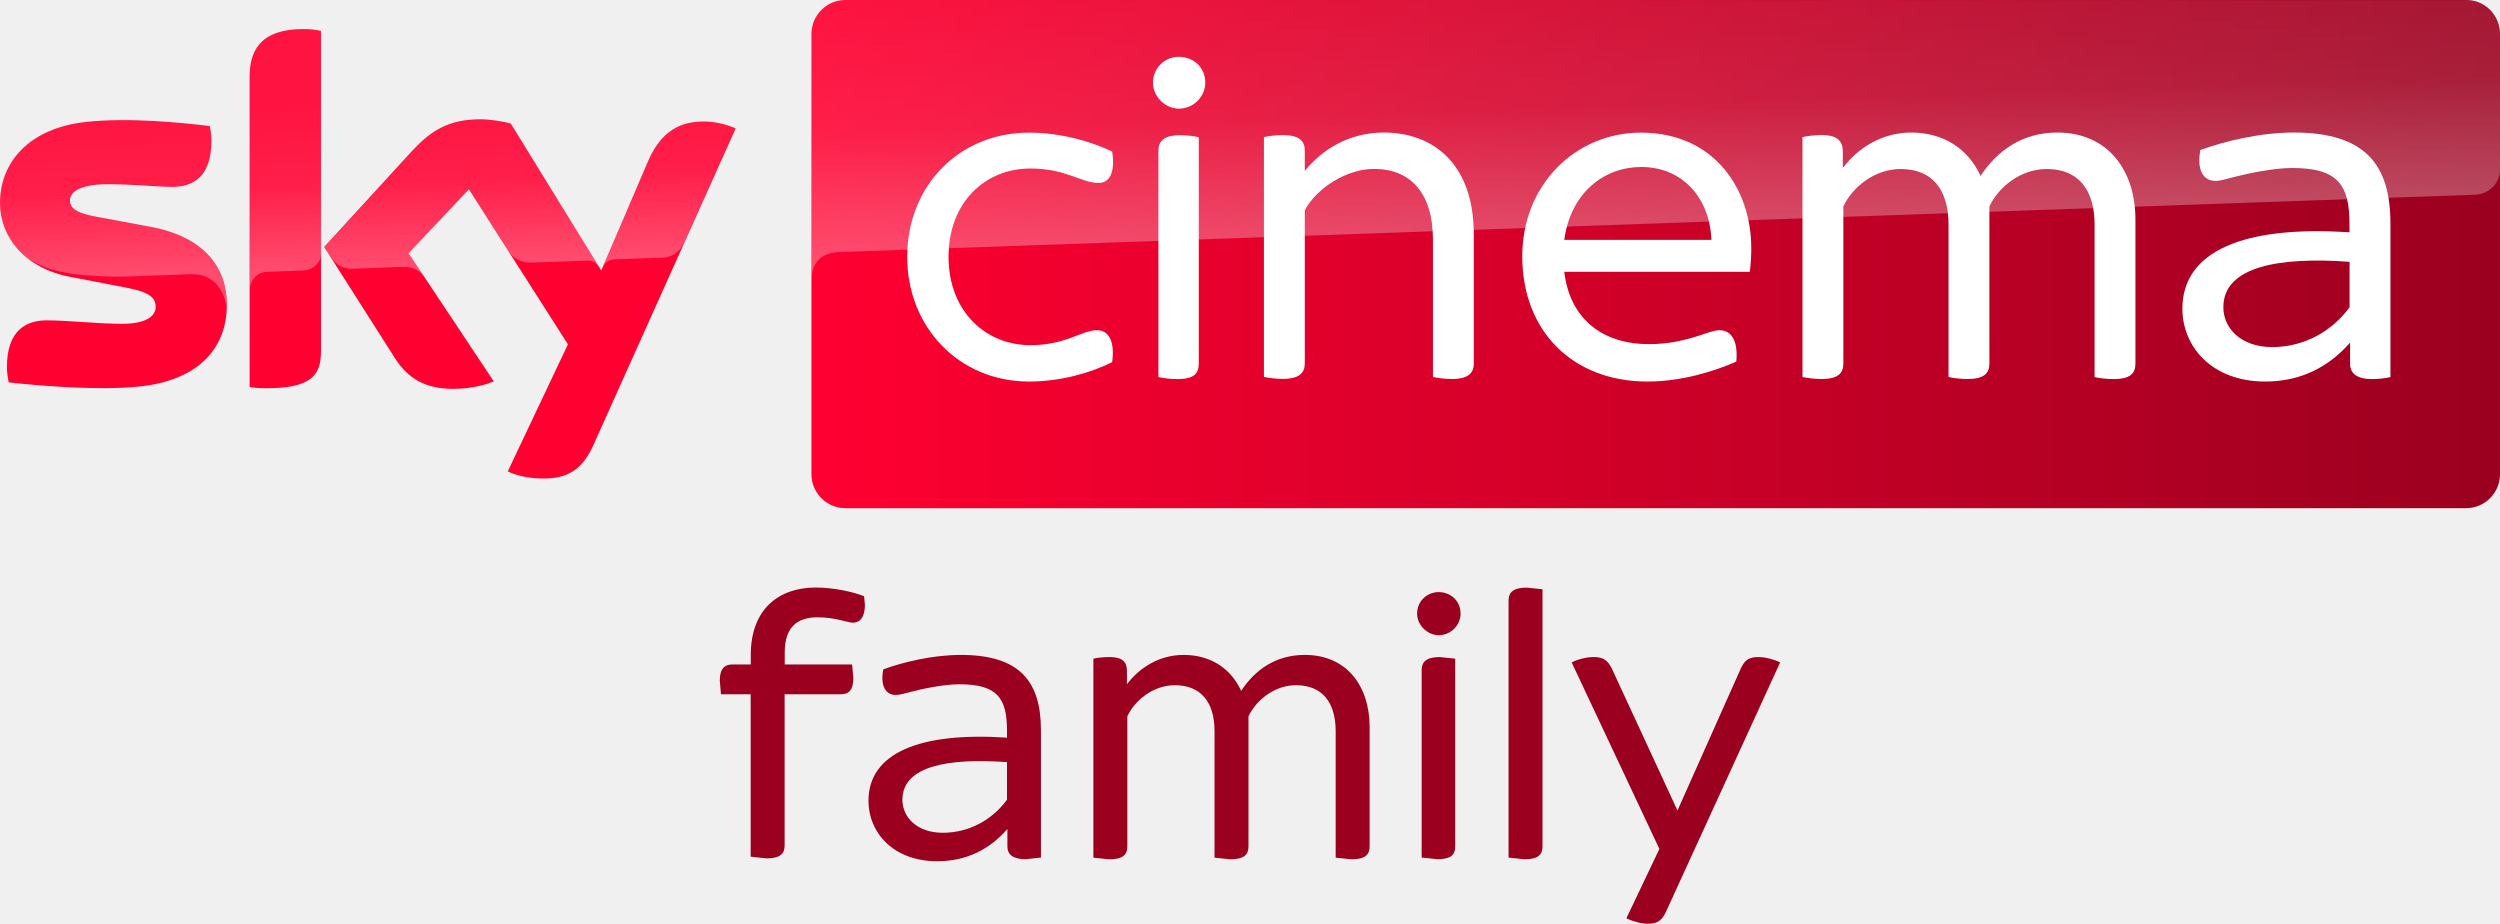
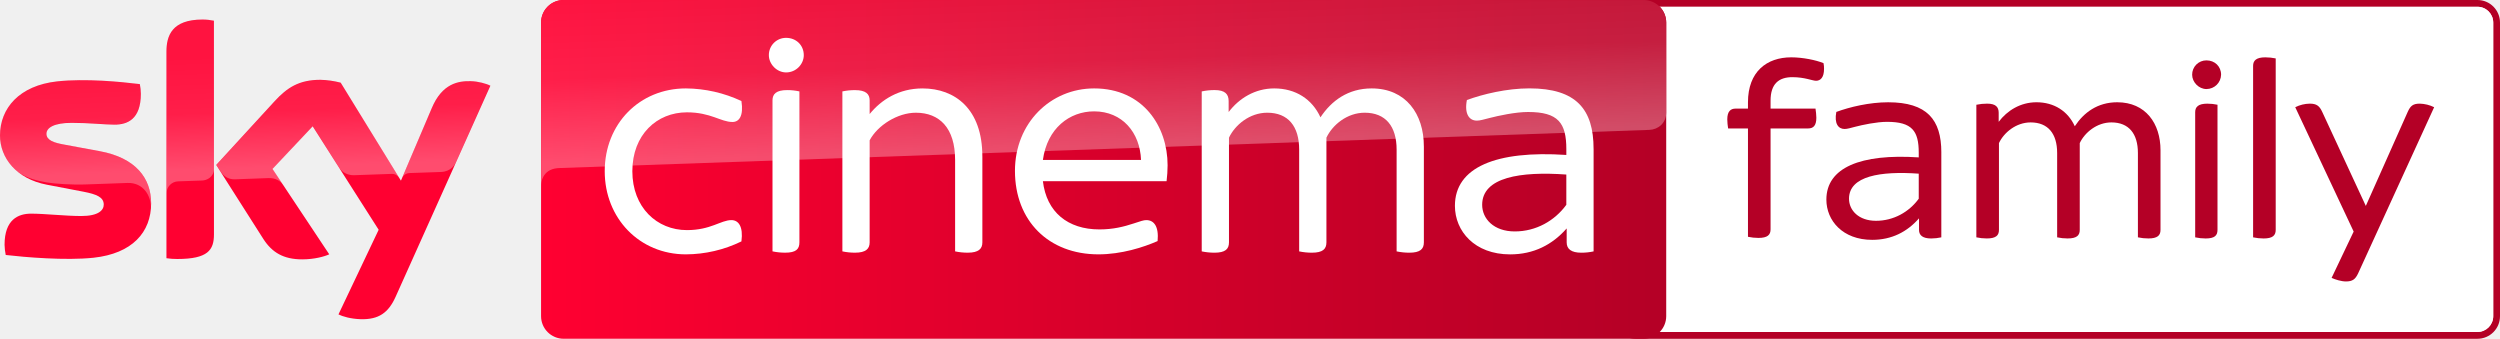
- <svg xmlns="http://www.w3.org/2000/svg" enable-background="new 0 0 3690.3 500" version="1.1" viewBox="0 0 2459.8 908.88" xml:space="preserve">
-   <g transform="translate(-.039341 -.0415)">
-     <g transform="translate(-358.86)" fill="#9b001f">
-       <path d="m1131 642.02v11.8h66.3l1.2 13.4c0 11.8-4.4 15.9-12.2 15.9h-55.4v148.9c0 8.1-4.5 12.6-17.9 12.6l-15.5-1.7v-159.8h-29.2l-1.2-13.4c0-11.8 4.9-15.9 12.2-15.9h18.3v-9.4c0-45.2 27.7-66.3 63.9-66.3 17.1 0 36.6 4.1 47.6 8.6l0.8 8.5c0 12.6-5.3 17.5-11.8 17.5-5.3 0-16.7-5.3-35-5.3-19.9 0-32.1 9.8-32.1 34.6" />
-       <path d="m1383.1 718.52v125.3l-15.1 1.6c-12.2 0-17.9-4.5-17.9-12.6v-17.1c-17.5 20-40.2 31.7-69.1 31.7-43.5 0-67.6-28.5-67.6-59.4 0-47.2 50.5-67.9 136.3-62.2v-6.9c0-32.2-9.7-45.6-46.8-45.6-15.5 0-36.2 4.4-47.2 7.3-6.5 1.6-11.4 3.2-15.5 3.2-9.3 0-15.5-8.1-12.2-25.2 20-7.3 48.9-14.2 76.5-14.2 57.4 0.1 78.6 25.7 78.6 74.1m-33.4 68.4v-37c-56.2-4.1-102.9 3.2-102.9 37 0 17.1 14.2 32.5 39.8 32.5 26.1 0 48.8-13 63.1-32.5" />
-       <path d="m1706.5 715.32v117.6c0 8.1-4.5 12.6-17.9 12.6l-15.5-1.6v-124.5c0-28.5-13.4-45.2-39-45.2-21.6 0-39.4 15.1-46.8 30.6v128.1c0 8.1-4.5 12.6-17.9 12.6l-15.5-1.6v-124.5c0-28.5-13.4-45.2-39-45.2-21.6 0-39.5 15.1-46.8 30.6v128.1c0 8.1-4.4 12.6-17.9 12.6l-15.5-1.6v-195.8c3.2-0.8 9.7-1.6 15.9-1.6 12.6 0 17.1 4.8 17.1 13.4v13.4c12.6-16.7 32.2-28.9 55.8-28.9 26.1 0 46.4 13 56.6 35.4 13.4-20.4 33.7-35.4 62.6-35.4 41.9 0 63.8 31.4 63.8 70.9" />
-       <path d="m1753.2 603.82c0-12.2 9.8-21.2 21.2-21.2 12.2 0 21.6 9 21.6 21.2 0 11-9.3 21.2-21.6 21.2-11.4-0.1-21.2-10.2-21.2-21.2m4.5 240v-184.7c0-7.7 4.5-12.6 17.9-12.6l15.1 1.6v184.7c0 8.2-4 12.6-17.5 12.6l-15.5-1.6" />
-       <path d="m1843.2 843.82v-253c0-7.8 4.5-12.6 17.9-12.6l15.5 1.6v253.1c0 8.2-4.5 12.6-17.9 12.6l-15.5-1.7" />
-       <path d="m1991.6 835.32-86.3-183.5c5.3-2.8 13.8-5.3 21.6-5.3 9.7 0 14.2 3.3 18.3 12.2l64.2 138.8 61.9-138.8c4-8.9 7.7-12.2 17.9-12.2 6.9 0 15.9 2.5 21.2 5.3l-112.3 245.3c-4.1 8.6-8.1 11.8-17.9 11.8-6.9 0-15.9-2.8-21.1-5.3z" />
-     </g>
-     <g transform="translate(-15.061 -164.86)">
-       <path d="m238.3 464.7c0 43-28 74.2-85.2 80.4-41.2 4.4-101-0.8-129.4-4-1-4.6-1.8-10.4-1.8-15 0-37.4 20.2-46 39.2-46 19.8 0 51 3.4 74 3.4 25.6 0 33.2-8.6 33.2-16.8 0-10.8-10.2-15.2-30-19l-54.2-10.4c-45-8.6-69-39.6-69-72.6 0-40 28.4-73.6 84.4-79.8 42.2-4.6 93.8 0.6 122 4 1 4.8 1.6 9.4 1.6 14.4 0 37.4-19.8 45.4-38.8 45.4-14.6 0-37.2-2.6-63.2-2.6-26.4 0-37.2 7.2-37.2 16 0 9.4 10.4 13.2 26.8 16.2l51.6 9.6c53.2 9.6 76 39.8 76 76.8m92.6 46c0 23-9 36.2-54 36.2-6 0-11.2-0.4-16.2-1.2v-304.8c0-23.2 7.8-47.4 53.2-47.4 5.8 0 11.6 0.6 17 1.8zm183.8 118c6 3 18 6.8 33.2 7 26.2 0.6 40.4-9.4 51-32.8l140-311.6c-5.8-3-18.6-6.6-29-6.8-18-0.4-42.2 3.2-57.6 40l-45.6 106.6-89-144.6c-5.8-1.8-19.8-4.2-30-4.2-31.6 0-49 11.6-67.2 31.2l-86.4 94.4 69.6 109.4c12.8 20 29.8 30.2 57.2 30.2 18 0 33-4.2 40-7.4l-83.8-126 59.4-63 97.4 152.6z" fill="#ff0031" />
-       <linearGradient id="b" x1="48.487" x2="270" y1="-677.75" y2="-677.75" gradientTransform="matrix(7.5001 0 0 7.5001 449.8 5498.1)" gradientUnits="userSpaceOnUse">
-         <stop stop-color="#FF0031" offset="0" />
-         <stop stop-color="#9B001F" offset="1" />
-       </linearGradient>
-       <path d="m2441.7 164.9h-1594.8c-18.4 0-33.4 15-33.4 33.4v433.2c0 18.4 15 33.4 33.4 33.4h1594.6c18.4 0 33.4-15 33.4-33.4v-433.4c-0.2-18.4-14.8-33.2-33.2-33.2" fill="url(#b)" />
-       <linearGradient id="c" x1="27.859" x2="32.301" y1="-1298.5" y2="-1298.5" gradientTransform="matrix(-1.3157 -37.678 37.678 -1.3157 49342 -231.2)" gradientUnits="userSpaceOnUse">
-         <stop stop-color="#fff" offset="0" />
-         <stop stop-color="#fff" stop-opacity=".4" offset=".5" />
-         <stop stop-color="#fff" stop-opacity=".25" offset="1" />
-       </linearGradient>
-       <path d="m260.9 240.9v209c0-8.4 6.4-17.2 17.2-17.6 7.6-0.2 28.8-1 35.2-1.2 7-0.2 17.6-5 17.8-17.8v-218c-5.4-1.2-11.2-1.8-17-1.8-45.4 0.2-53.2 24.2-53.2 47.4m160 72.8-86.4 94.4 7 10.8c3 4 8.8 10.8 20.4 10.4 4.2-0.2 45.8-1.6 49.2-1.8 10.8-0.4 17.6 4.2 21.8 9.8l-15.4-23.2 59.4-63 39.8 62.6c7.2 9.4 18 9.6 20.4 9.6 2 0 54.4-1.8 56.6-2 3.6-0.2 7.8 1.8 11 6.4l-86.6-140.8c-5.8-1.8-19.8-4.2-30-4.2-31.6-0.2-49 11.2-67.2 31m-321.4-29c-56 6.2-84.4 39.6-84.4 79.8 0 20.6 9.4 40.4 27.4 54.6 13.6 9 27.6 12.4 41.4 14.8 11.4 2 38 3.8 57.8 3 6.2-0.2 51.8-1.8 61.6-2.2 23.2-0.8 35.6 19 34.4 38.8v-0.8-0.2c0.2-2.6 0.4-5.2 0.4-7.8 0-37-22.8-67.2-75.8-77l-51.6-9.6c-16.6-2.8-26.8-6.8-26.8-16.2 0-8.8 11-16.2 37.2-16.2 26 0 48.6 2.6 63.2 2.6 19 0 38.8-8 38.8-45.4 0-5-0.6-9.6-1.6-14.4-20.2-2.4-52.6-5.8-84.8-5.8-12.6 0.2-25.2 0.8-37.2 2m552.6 39.8-44.2 104.2c0-0.2 2.8-8.2 11.4-8.6 0 0 43.6-1.6 46.8-1.6 14.2-0.6 19.8-10.2 21.4-13.4l51.2-114.2c-5.8-3-18.6-6.6-29-6.8h-2.2c-17.8 0.2-40.6 5-55.4 40.4" enable-background="new    " fill="url(#c)" opacity=".3" />
-       <linearGradient id="a" x1="45.702" x2="50.145" y1="-1282.4" y2="-1282.4" gradientTransform="matrix(-1.9565 -56.026 56.026 -1.9565 73584 443.87)" gradientUnits="userSpaceOnUse">
-         <stop stop-color="#fff" offset="0" />
-         <stop stop-color="#fff" stop-opacity=".4" offset=".5" />
-         <stop stop-color="#fff" stop-opacity=".25" offset="1" />
-       </linearGradient>
-       <path d="m846.9 164.9c-18.4 0-33.4 15-33.4 33.4v240.6-0.2c0-3.6 1.4-23.4 24-25.6 0 0 1.2-0.2 3.2-0.2 98.6-3.4 1609.4-56.4 1609.4-56.4 12.6-0.4 24.8-9.8 24.8-25.4v-132.6c0-18.4-15-33.4-33.4-33.4z" enable-background="new    " fill="url(#a)" opacity=".3" Googl="true" />
-       <g fill="#fff">
-         <path d="m907.7 417.6c0-70.2 51.5-122.2 119.7-122.2 31.9 0 61.4 8.8 82 18.6 3.4 22.1-3.5 30.9-13.3 30.9-17.2 0-31.9-14.2-67.2-14.2-44.2 0-80.5 32.9-80.5 86.9 0 53.5 36.3 86.9 80.5 86.9 35.3 0 50.1-14.7 65.8-14.7 10.3 0 17.6 9.3 14.7 31.4-20.6 10.3-50.1 19.1-82 19.1-68.2 0-119.7-53-119.7-122.7" />
-         <path d="m2116.2 380.8v141.9c0 9.8-5.4 15.2-21.6 15.2-6.9 0-14.7-1-18.6-2v-150.2c0-34.4-16.2-54.5-47.1-54.5-26 0-47.6 18.1-56.4 36.8v154.6c0 9.8-5.4 15.2-21.6 15.2-6.9 0-14.7-1-18.6-2v-150.1c0-34.4-16.2-54.5-47.1-54.5-26 0-47.6 18.1-56.4 36.8v154.6c0 9.8-5.4 15.2-21.6 15.2-6.8 0-14.7-1-18.6-2v-236c3.9-1 11.8-2 19.1-2 15.2 0 20.6 5.9 20.6 16.2v16.2c15.2-20.1 38.8-34.9 67.3-34.9 31.4 0 55.9 15.7 68.2 42.7 16.2-24.5 40.7-42.7 75.6-42.7 50.3 0.1 76.8 37.9 76.8 85.5" />
-         <path d="m1736.8 432.3h-182.6c5.4 45.7 36.8 71.2 83.4 71.2 20.1 0 35.8-4 50.6-8.8 10.3-3.5 14.7-4.9 18.6-4.9 11.3 0 18.6 9.3 16.7 30.9-21.1 9.3-53.5 19.6-87.4 19.6-73.6 0-123.2-49.5-123.2-123.2 0-70.7 52.6-121.7 116.8-121.7 72.7 0 108.5 56.4 108.5 113.4 0.1 6.9-0.4 15.2-1.4 23.5m-182.6-31.4h144.8c-1.5-40.2-27.5-71.7-69.2-71.7-36.3 0.1-69.2 25.1-75.6 71.7" />
-         <path d="m1465.2 395.5v127.1c0 9.3-5.4 15.2-21.6 15.2-6.8 0-14.7-1-18.6-2v-135c0-47.1-23.1-69.7-57.9-69.7-27 0-56.4 18.7-68.2 40.7v150.7c0 9.3-5.4 15.2-21.6 15.2-6.9 0-14.7-1-18.6-2v-235.9c3.9-1 11.8-2 18.6-2 16.2 0 21.6 5.9 21.6 15.2v20.1c17.2-21.1 43.2-37.8 78-37.8 48.1 0.1 88.3 30.5 88.3 100.2" />
-         <path d="m2367.1 384.7v151.2c-3.9 1-11.3 2-18.1 2-14.7 0-21.6-5.4-21.6-15.2v-20.7c-21.1 24.1-48.6 38.3-83.5 38.3-52.5 0-81.5-34.3-81.5-71.7 0-56.9 60.9-82 164.4-75.1v-8.3c0-38.8-11.8-55-56.4-55-18.6 0-43.7 5.4-56.9 8.8-7.9 2-13.8 3.9-18.6 3.9-11.3 0-18.7-9.8-14.8-30.4 24.1-8.8 58.9-17.2 92.3-17.2 69.2 0.1 94.7 31 94.7 89.4m-40.2 82.5v-44.7c-67.7-4.9-124.2 3.9-124.2 44.7 0 20.6 17.2 39.2 48.1 39.2 31.4 0 58.9-15.6 76.1-39.2" />
-         <path d="m1149.5 246.3c0-14.7 11.8-25.5 25.5-25.5 14.8 0 26 10.8 26 25.5 0 13.3-11.3 25.5-26 25.5-13.7 0-25.5-12.2-25.5-25.5m5.4 289.6v-222.8c0-9.3 5.4-15.2 21.6-15.2 6.9 0 14.2 1 18.1 2v222.8c0 9.8-4.9 15.2-21.1 15.2-6.8 0-14.6-1-18.6-2" />
-       </g>
-     </g>
-   </g>
+ <svg xmlns="http://www.w3.org/2000/svg" xmlns:xlink="http://www.w3.org/1999/xlink" id="Livello_1" data-name="Livello 1" viewBox="0 0 3689.5 499.97">
+   <defs>
+     <linearGradient id="Sfumatura_senza_nome_11" x1="1752.62" y1="-2727.51" x2="1824.21" y2="-2727.51" gradientTransform="matrix(23.2, 0, 0, -23.2, -39856.13, -63018.61)" gradientUnits="userSpaceOnUse">
+       <stop offset="0" stop-color="#ff0031" />
+       <stop offset="0.64" stop-color="#cc0029" />
+       <stop offset="1" stop-color="#b40026" />
+     </linearGradient>
+     <linearGradient id="Sfumatura_senza_nome_18" x1="1752.62" y1="-2722.64" x2="1824.21" y2="-2722.64" gradientTransform="matrix(23.2, 0, 0, -23.2, -39856.13, -63018.61)" gradientUnits="userSpaceOnUse">
+       <stop offset="0" stop-color="#ff0031" />
+       <stop offset="0.57" stop-color="#d6002a" />
+       <stop offset="1" stop-color="#bc0026" />
+     </linearGradient>
+     <linearGradient id="Sfumatura_senza_nome_5" x1="1645.91" y1="-2103.58" x2="1650.35" y2="-2103.58" gradientTransform="matrix(-1.96, -56.03, -56.03, 1.96, -113003.3, 96556.38)" gradientUnits="userSpaceOnUse">
+       <stop offset="0" stop-color="#fff" />
+       <stop offset="0.5" stop-color="#fff" stop-opacity="0.4" />
+       <stop offset="1" stop-color="#fff" stop-opacity="0.25" />
+     </linearGradient>
+     <linearGradient id="Sfumatura_senza_nome_5-2" x1="1599.88" y1="-2071.93" x2="1604.32" y2="-2071.93" gradientTransform="matrix(-1.32, -37.68, -37.68, 1.32, -75594.06, 63268.13)" xlink:href="#Sfumatura_senza_nome_5" />
+   </defs>
+   <path d="M3656.2,0H2413.86a33.31,33.31,0,0,0-33.3,33.3V466.62a33.32,33.32,0,0,0,33.3,33.35H3656.2a33.32,33.32,0,0,0,33.3-33.35V33.33A33.31,33.31,0,0,0,3656.2,0m0,10a23.36,23.36,0,0,1,23.32,23.32V466.62a23.36,23.36,0,0,1-23.32,23.31H2413.86a23.36,23.36,0,0,1-23.32-23.31V33.33A23.36,23.36,0,0,1,2413.86,10H3656.2" fill="#b40026" />
+   <path d="M3656.2,10a23.36,23.36,0,0,1,23.32,23.32V466.62a23.36,23.36,0,0,1-23.32,23.31H2413.86a23.36,23.36,0,0,1-23.32-23.31V33.33A23.36,23.36,0,0,1,2413.86,10H3656.2" fill="#fff" />
+   <path d="M2613,148.49v11.79h66.32a104.46,104.46,0,0,1,1.24,13.45c0,11.8-4.48,15.83-12.25,15.83H2613V338.47c0,8.17-4.48,12.65-17.92,12.65a75.24,75.24,0,0,1-15.43-1.65V189.56h-29.28a88.1,88.1,0,0,1-1.24-13.39c0-11.8,4.88-15.89,12.19-15.89h18.33v-9.35c0-45.16,27.68-66.32,63.87-66.32,17.08,0,36.59,4.08,47.6,8.57a35.63,35.63,0,0,1,.79,8.51c0,12.65-5.28,17.52-11.8,17.52-5.27,0-16.68-5.33-34.94-5.33-20,0-32.17,9.82-32.17,34.61" fill="#b40026" />
+   <path d="M2865,225V350.28a71.7,71.7,0,0,1-15,1.65c-12.2,0-17.93-4.49-17.93-12.65V322.2c-17.47,20-40.27,31.77-69.15,31.77-43.51,0-67.56-28.48-67.56-59.4,0-47.2,50.49-68,136.32-62.28v-6.93c0-32.1-9.76-45.55-46.8-45.55-15.43,0-36.2,4.48-47.2,7.32-6.47,1.65-11.4,3.23-15.43,3.23-9.36,0-15.49-8.11-12.2-25.18,19.91-7.32,48.79-14.24,76.47-14.24,57.35,0,78.51,25.64,78.51,74m-33.35,68.35v-37c-56.16-4-102.91,3.29-102.91,37,0,17.08,14.24,32.57,39.83,32.57,26,0,48.84-13.05,63.08-32.57" fill="#b40026" />
+   <path d="M3188.48,221.72v117.6c0,8.11-4.48,12.59-17.92,12.59a71.88,71.88,0,0,1-15.43-1.65V225.8c0-28.48-13.45-45.15-39.09-45.15-21.56,0-39.42,15-46.74,30.52V339.32c0,8.11-4.48,12.59-17.93,12.59a72,72,0,0,1-15.43-1.65V225.8c0-28.48-13.44-45.15-39.08-45.15-21.56,0-39.49,15-46.8,30.52V339.32c0,8.11-4.49,12.59-17.87,12.59a72.57,72.57,0,0,1-15.49-1.65V154.61a73.66,73.66,0,0,1,15.88-1.65c12.6,0,17.08,4.88,17.08,13.45V179.8c12.59-16.68,32.16-28.88,55.76-28.88,26,0,46.35,13.05,56.56,35.4,13.39-20.37,33.75-35.4,62.63-35.4,41.92,0,63.87,31.31,63.87,70.8" fill="#b40026" />
+   <path d="M3235.17,110.26a21,21,0,0,1,21.16-21.16c12.2,0,21.56,8.91,21.56,21.16a21.65,21.65,0,0,1-21.56,21.16c-11.4,0-21.16-10.21-21.16-21.16m4.48,240V165.57c0-7.71,4.48-12.59,17.93-12.59a71.59,71.59,0,0,1,15,1.59V339.28c0,8.16-4.08,12.65-17.47,12.65a76.27,76.27,0,0,1-15.49-1.65" fill="#b40026" />
+   <path d="M3325.13,350.28V97.22c0-7.72,4.48-12.6,17.93-12.6a76.71,76.71,0,0,1,15.43,1.59V339.28c0,8.16-4.49,12.65-17.87,12.65a76.18,76.18,0,0,1-15.49-1.65" fill="#b40026" />
+   <path d="M3473.54,341.74l-86.23-183.52a49.62,49.62,0,0,1,21.56-5.27c9.76,0,14.24,3.29,18.27,12.19l64.33,138.76,61.83-138.76c4-8.9,7.72-12.19,17.87-12.19a51,51,0,0,1,21.16,5.27L3480.07,403.57c-4.09,8.57-8.17,11.8-17.93,11.8-6.92,0-15.88-2.84-21.16-5.28Z" fill="#b40026" />
+   <path d="M2425.63,0H831.86A33.29,33.29,0,0,0,798.5,33.29V466.64a33.33,33.33,0,0,0,33.36,33.29H2425.63A33.37,33.37,0,0,0,2459,466.64V33.29A33.32,33.32,0,0,0,2425.63,0Z" fill="url(#Sfumatura_senza_nome_11)" />
+   <path d="M2425.63,0H831.86A33.29,33.29,0,0,0,798.5,33.29V273.66c0-3.51,1.36-23.48,24-25.63l3.15-.21,1608.44-56.19c12.53-.43,24.84-9.74,24.84-25.27L2459,33.29A33.32,33.32,0,0,0,2425.63,0Z" fill="url(#Sfumatura_senza_nome_18)" />
+   <path id="path15555" d="M831.9,0a33.46,33.46,0,0,0-33.4,33.4h0V273.8c0-3.6,1.4-23.4,24-25.6h0a21.41,21.41,0,0,1,3.2-.2h0c98.6-3.4,1608.47-56.32,1608.47-56.32h0c12.6-.4,24.8-9.8,24.8-25.4h0l.16-132.82a33.46,33.46,0,0,0-33.4-33.4h0Z" opacity="0.3" fill="url(#Sfumatura_senza_nome_5)" style="isolation:isolate" />
+   <path d="M499.5,464c5.94,3,18,6.66,33.21,7.09,26.13.57,40.38-9.38,51-32.79l140-311.81c-5.72-3.08-18.61-6.58-29-6.73-18-.43-42.3,3.22-57.62,40.09L591.7,266.63,502.79,122a131.88,131.88,0,0,0-30-4.22c-31.5,0-49,11.53-67.22,31.28l-86.47,94.35,69.58,109.3c12.81,19.9,29.78,30.07,57.27,30.07,18,0,33-4.23,39.94-7.45l-83.75-126,59.34-62.92,97.35,152.68ZM315.75,346c0,23-9,36.22-54,36.22a101.75,101.75,0,0,1-16.11-1.14V76.22c0-23.26,7.87-47.39,53.19-47.39a81.86,81.86,0,0,1,16.89,1.72Zm-92.7-46c0,42.95-28.06,74.23-85.11,80.38-41.3,4.37-101.07-.78-129.49-4.08a81.19,81.19,0,0,1-1.72-15c0-37.36,20.19-46,39.23-46,19.75,0,50.89,3.5,73.94,3.5,25.56,0,33.21-8.66,33.21-16.89,0-10.74-10.16-15.18-30-19L69,272.57c-45-8.66-69-39.73-69-72.65,0-40.09,28.42-73.66,84.32-79.82,42.31-4.58,93.78.57,122.05,4a74.45,74.45,0,0,1,1.51,14.39c0,37.44-19.76,45.45-38.8,45.45-14.6,0-37.3-2.65-63.21-2.65-26.34,0-37.29,7.3-37.29,16.11,0,9.38,10.38,13.24,26.91,16.11l51.68,9.59c53.05,9.73,75.88,39.87,75.88,76.88" fill="#ff0031" />
+   <path id="path15297-4" d="M245.8,76.23v209a17.62,17.62,0,0,1,17.2-17.6h0c7.6-.2,28.8-1,35.2-1.2h0c7-.2,17.6-5,17.8-17.8h0v-218a79.56,79.56,0,0,0-17-1.8h0c-45.4.2-53.2,24.2-53.2,47.4m160,72.8-86.4,94.4,7,10.8c3,4,8.8,10.8,20.4,10.4h0c4.2-.2,45.8-1.6,49.2-1.8h0c10.8-.4,17.6,4.2,21.8,9.8h0l-15.4-23.2,59.4-63L501.6,249h0c7.2,9.4,18,9.6,20.4,9.6h0c2,0,54.4-1.8,56.6-2h0c3.6-.2,7.8,1.8,11,6.4h0L503,122.23c-5.8-1.8-19.8-4.2-30-4.2h0c-31.6-.2-49,11.2-67.2,31M84.4,120c-56,6.2-84.4,39.6-84.4,79.8H0c0,20.6,9.4,40.4,27.4,54.6h0c13.6,9,27.6,12.4,41.4,14.8h0c11.4,2,38,3.8,57.8,3h0c6.2-.2,51.8-1.8,61.6-2.2h0c23.2-.8,35.6,19,34.4,38.8h0V308h0v-.2h0c.2-2.6.4-5.2.4-7.8h0c0-37-22.8-67.2-75.8-77h0l-51.6-9.6c-16.6-2.8-26.8-6.8-26.8-16.2h0c0-8.8,11-16.2,37.2-16.2h0c26,0,48.6,2.6,63.2,2.6h0c19,0,38.8-8,38.8-45.4h0a69.14,69.14,0,0,0-1.6-14.4h0c-20.2-2.4-52.6-5.8-84.8-5.8h0c-12.6.2-25.2.8-37.2,2M637,159.83,592.8,264h0c0-.2,2.8-8.2,11.4-8.6h0s43.6-1.6,46.8-1.6h0c14.2-.6,19.8-10.2,21.4-13.4h0l51.2-114.2c-5.8-3-18.6-6.6-29-6.8h-2.2c-17.8.2-40.6,5-55.4,40.4" opacity="0.3" fill="url(#Sfumatura_senza_nome_5-2)" style="isolation:isolate" />
+   <path d="M892.45,252.68c0-70.15,51.54-122.19,119.75-122.19a196.18,196.18,0,0,1,82,18.62c3.43,22.12-3.44,30.92-13.24,30.92-17.19,0-31.93-14.25-67.22-14.25-44.24,0-80.53,32.93-80.53,86.9,0,53.48,36.29,86.91,80.53,86.91,35.29,0,50-14.75,65.71-14.75,10.31,0,17.68,9.3,14.75,31.42a188.56,188.56,0,0,1-82,19.12c-68.21,0-119.75-53-119.75-122.7" fill="#fff" />
+   <path d="M1134.68,81.42a25.33,25.33,0,0,1,25.48-25.56c14.75,0,26.06,10.81,26.06,25.56,0,13.24-11.31,25.48-26.06,25.48-13.74,0-25.48-12.24-25.48-25.48M1140.05,371V148.13c0-9.3,5.37-15.17,21.62-15.17a83.32,83.32,0,0,1,18.11,1.93V357.72c0,9.81-4.87,15.18-21,15.18a89.82,89.82,0,0,1-18.68-1.93" fill="#fff" />
+   <path d="M1449.78,230.6V357.73c0,9.31-5.37,15.18-21.62,15.18a89.08,89.08,0,0,1-18.61-1.93V236c0-47.1-23-69.65-57.91-69.65-27,0-56.48,18.61-68.22,40.73V357.73c0,9.31-5.44,15.18-21.62,15.18a88.53,88.53,0,0,1-18.61-1.93V134.9A88.44,88.44,0,0,1,1261.8,133c16.18,0,21.62,5.87,21.62,15.18v20.12c17.18-21.12,43.17-37.8,78-37.8,48.1,0,88.33,30.42,88.33,100.14" fill="#fff" />
+   <path d="M1721.64,267.42H1539.11c5.36,45.6,36.79,71.16,83.39,71.16,20.18,0,35.86-3.94,50.61-8.81,10.3-3.43,14.67-4.94,18.61-4.94,11.31,0,18.68,9.31,16.68,30.93-21.12,9.3-53.48,19.61-87.33,19.61-73.59,0-123.2-49.54-123.2-123.19,0-70.65,52.55-121.69,116.83-121.69,72.58,0,108.44,56.4,108.44,113.38a205.17,205.17,0,0,1-1.5,23.55M1539.11,236h144.8c-1.5-40.23-27.48-71.65-69.21-71.65-36.37,0-69.22,25.05-75.59,71.65" fill="#fff" />
+   <path d="M2101.35,215.88v141.8c0,9.88-5.37,15.25-21.62,15.25a94,94,0,0,1-18.61-1.93V220.82c0-34.36-16.18-54.48-47.1-54.48-26.06,0-47.6,18.11-56.48,36.8V357.68c0,9.88-5.37,15.25-21.62,15.25a94.1,94.1,0,0,1-18.61-1.93V220.82c0-34.36-16.18-54.48-47.1-54.48-26.06,0-47.6,18.11-56.48,36.8V357.68c0,9.88-5.37,15.25-21.54,15.25A94.92,94.92,0,0,1,1773.5,371V134.92a90.24,90.24,0,0,1,19.11-2c15.25,0,20.62,6,20.62,16.25v16.18c15.25-20.11,38.8-34.86,67.29-34.86,31.42,0,55.9,15.68,68.21,42.66,16.18-24.48,40.73-42.66,75.59-42.66,50.54,0,77,37.8,77,85.4" fill="#fff" />
+   <path d="M2351.83,219.79V371a83.66,83.66,0,0,1-18.11,1.94c-14.75,0-21.62-5.37-21.62-15.18V337.12c-21.12,24.05-48.61,38.29-83.47,38.29-52.47,0-81.46-34.36-81.46-71.65,0-57,60.85-82,164.43-75.09v-8.38c0-38.79-11.81-55-56.41-55-18.68,0-43.74,5.44-57,8.88-7.87,1.93-13.74,3.86-18.61,3.86-11.31,0-18.68-9.81-14.75-30.42,24.06-8.81,58.92-17.18,92.27-17.18,69.22,0,94.71,30.92,94.71,89.33m-40.23,82.47V257.59c-67.72-4.87-124.2,3.94-124.2,44.67,0,20.61,17.18,39.29,48.11,39.29,31.42,0,58.91-15.74,76.09-39.29" fill="#fff" />
</svg>
